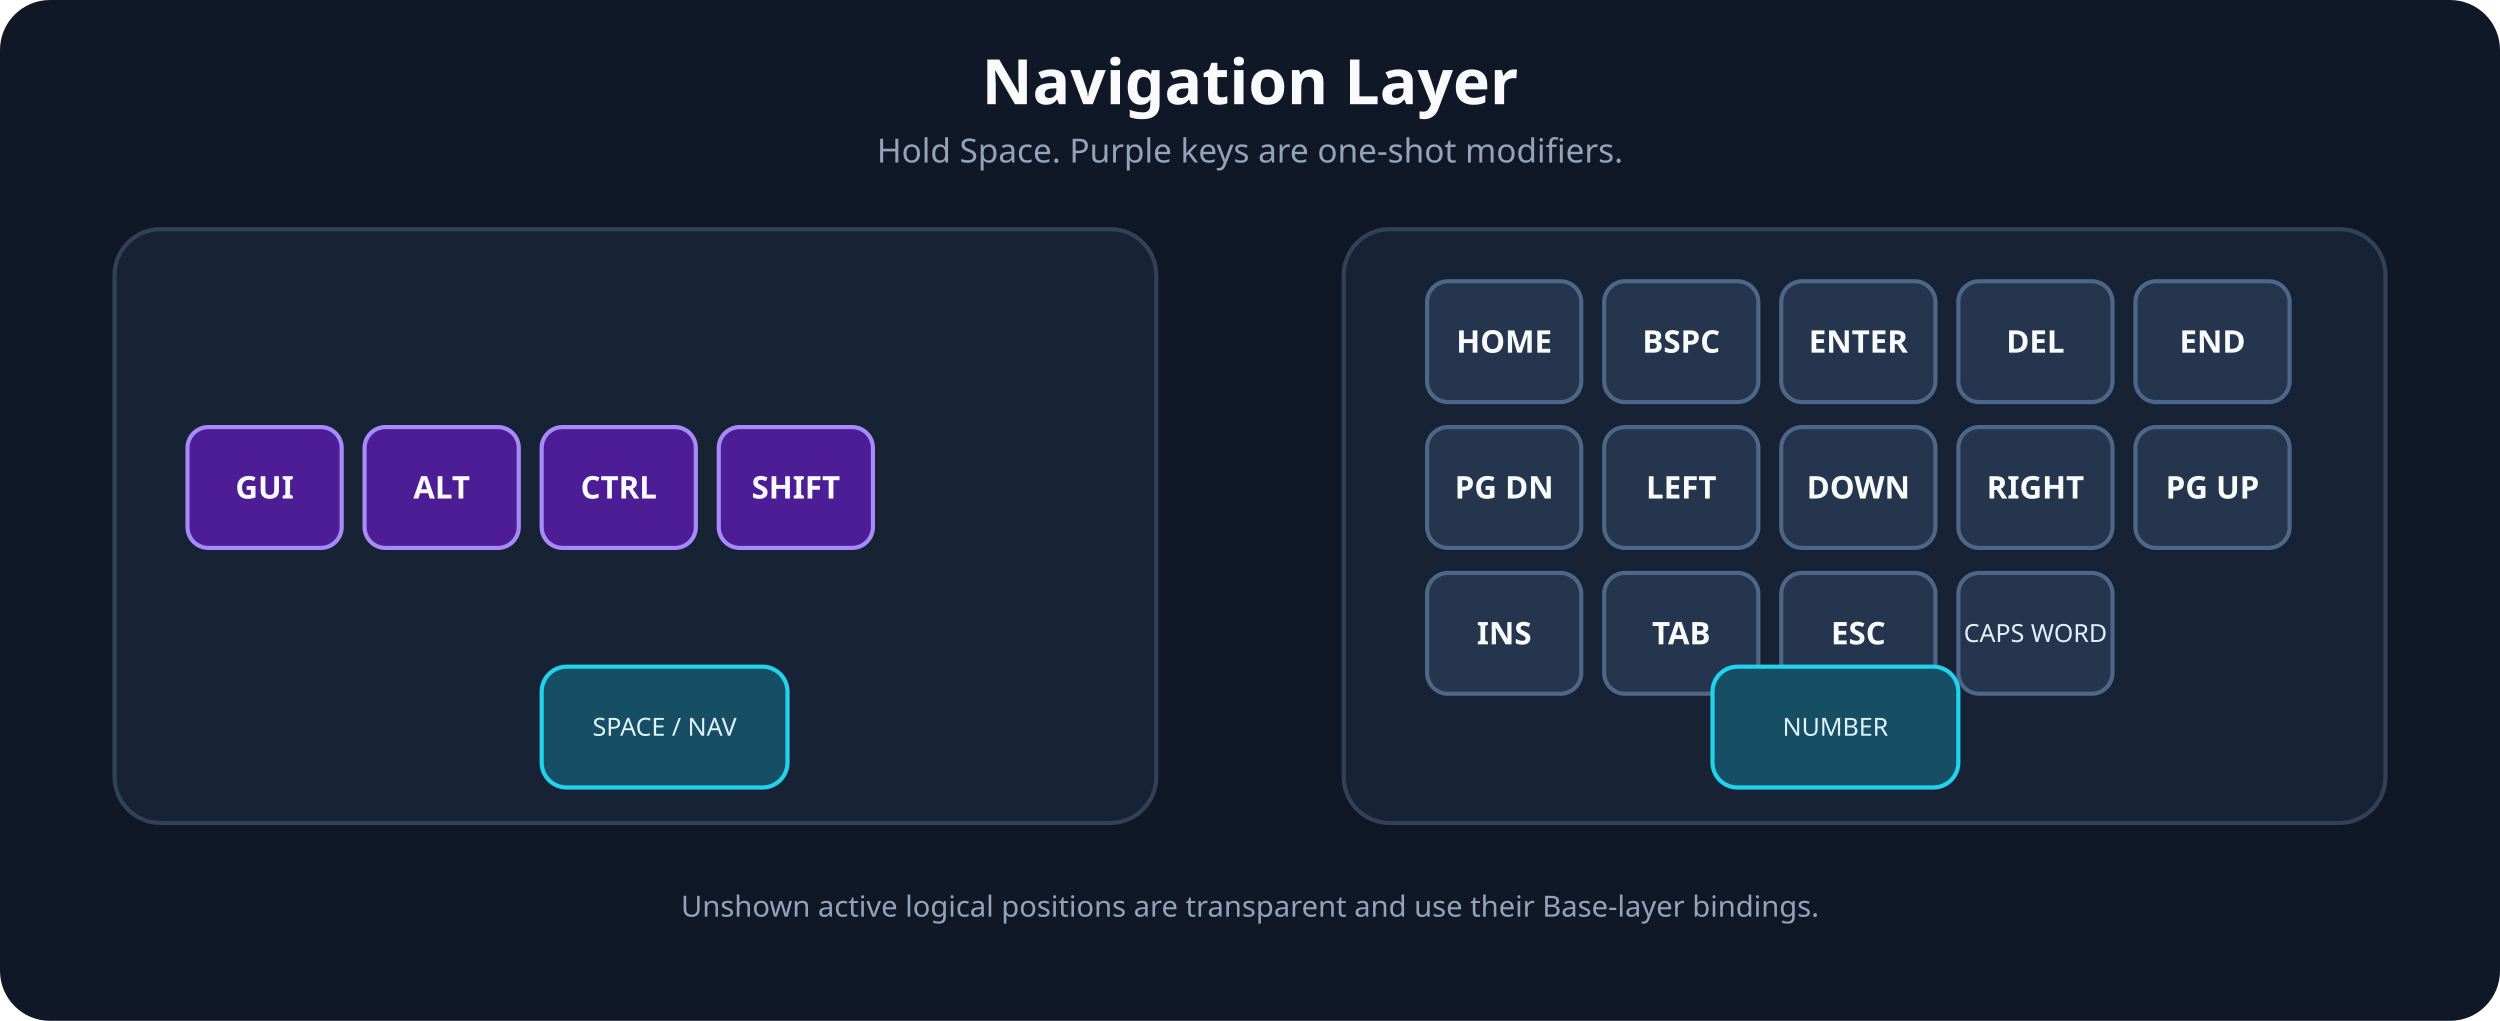
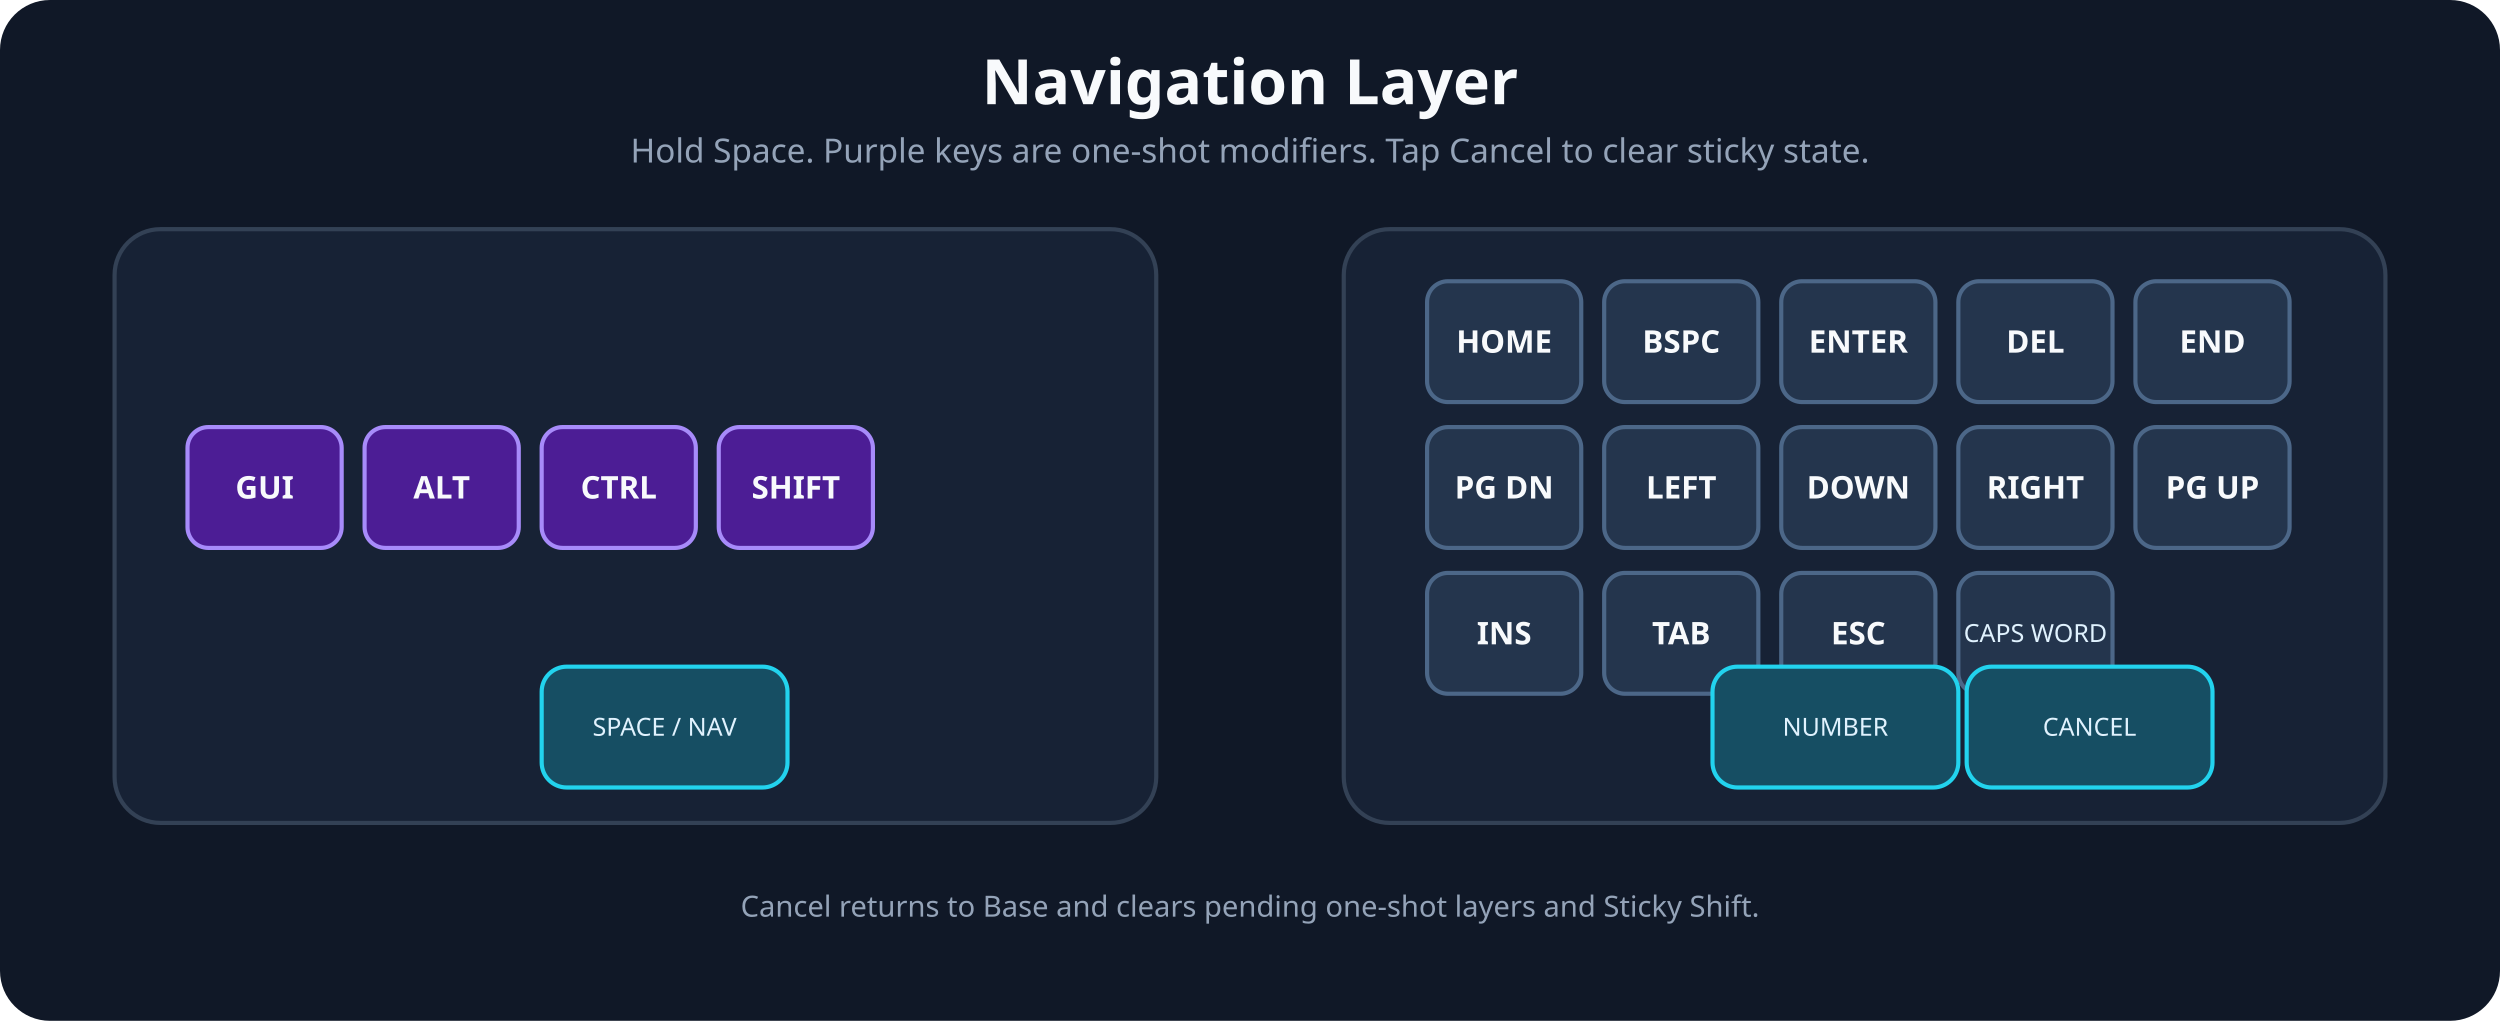
<svg xmlns="http://www.w3.org/2000/svg" width="1200" height="490" viewBox="0 0 1200 490" role="img" aria-labelledby="title description">
  <style>.bg{fill:#101827}.half{fill:#172235;stroke:#334155;stroke-width:2}.active{fill:#24354d;stroke:#4c6788;stroke-width:2}.mod{fill:#4c1d95;stroke:#a78bfa;stroke-width:2}.thumb{fill:#164e63;stroke:#22d3ee;stroke-width:2}.title{fill:#f8fafc;font:700 30px system-ui,sans-serif}.sub{fill:#94a3b8;font:16px system-ui,sans-serif}.key{fill:#f8fafc;font:700 15px system-ui,sans-serif;text-anchor:middle;dominant-baseline:middle}.small{fill:#e0f2fe;font:12px system-ui,sans-serif;text-anchor:middle;dominant-baseline:middle}.note{fill:#94a3b8;font:14px system-ui,sans-serif;text-anchor:middle}</style>
  <rect class="bg" width="1200" height="490" rx="24" />
  <text class="title" x="600" y="50" text-anchor="middle">Navigation Layer</text>
-   <text class="sub" x="600" y="78" text-anchor="middle">Hold Space. Purple keys are one-shot modifiers.</text>
+   <text class="sub" x="600" y="78" text-anchor="middle">Hold Space. Purple keys are one-shot modifiers. Tap Cancel to clear sticky state.</text>
  <rect class="half" x="55" y="110" width="500" height="285" rx="22" />
  <rect class="half" x="645" y="110" width="500" height="285" rx="22" />
  <g class="mod">
    <rect x="90" y="205" width="74" height="58" rx="10" />
    <rect x="175" y="205" width="74" height="58" rx="10" />
    <rect x="260" y="205" width="74" height="58" rx="10" />
    <rect x="345" y="205" width="74" height="58" rx="10" />
  </g>
  <text class="key" x="127" y="234">GUI</text>
  <text class="key" x="212" y="234">ALT</text>
  <text class="key" x="297" y="234">CTRL</text>
  <text class="key" x="382" y="234">SHIFT</text>
  <g class="active">
    <rect x="685" y="135" width="74" height="58" rx="10" />
    <rect x="770" y="135" width="74" height="58" rx="10" />
    <rect x="855" y="135" width="74" height="58" rx="10" />
    <rect x="940" y="135" width="74" height="58" rx="10" />
    <rect x="1025" y="135" width="74" height="58" rx="10" />
    <rect x="685" y="205" width="74" height="58" rx="10" />
    <rect x="770" y="205" width="74" height="58" rx="10" />
    <rect x="855" y="205" width="74" height="58" rx="10" />
    <rect x="940" y="205" width="74" height="58" rx="10" />
    <rect x="1025" y="205" width="74" height="58" rx="10" />
    <rect x="685" y="275" width="74" height="58" rx="10" />
    <rect x="770" y="275" width="74" height="58" rx="10" />
    <rect x="855" y="275" width="74" height="58" rx="10" />
    <rect x="940" y="275" width="74" height="58" rx="10" />
  </g>
  <text class="key" x="722" y="164">HOME</text>
  <text class="key" x="807" y="164">BSPC</text>
  <text class="key" x="892" y="164">ENTER</text>
  <text class="key" x="977" y="164">DEL</text>
  <text class="key" x="1062" y="164">END</text>
  <text class="key" x="722" y="234">PG DN</text>
  <text class="key" x="807" y="234">LEFT</text>
  <text class="key" x="892" y="234">DOWN</text>
  <text class="key" x="977" y="234">RIGHT</text>
  <text class="key" x="1062" y="234">PG UP</text>
  <text class="key" x="722" y="304">INS</text>
  <text class="key" x="807" y="304">TAB</text>
  <text class="key" x="892" y="304">ESC</text>
  <text class="small" x="977" y="304">CAPS WORD</text>
  <rect class="thumb" x="260" y="320" width="118" height="58" rx="12" />
  <text class="small" x="319" y="349">SPACE / NAV</text>
  <rect class="thumb" x="822" y="320" width="118" height="58" rx="12" />
  <text class="small" x="881" y="349">NUMBER</text>
-   <text class="note" x="600" y="440">Unshown active logical positions are transparent and use their Base-layer bindings.</text>
+   <rect class="thumb" x="944" y="320" width="118" height="58" rx="12" />
+   <text class="small" x="1003" y="349">CANCEL</text>
+   <text class="note" x="600" y="440">Cancel returns to Base and clears pending one-shot layers and Sticky Shift.</text>
</svg>
